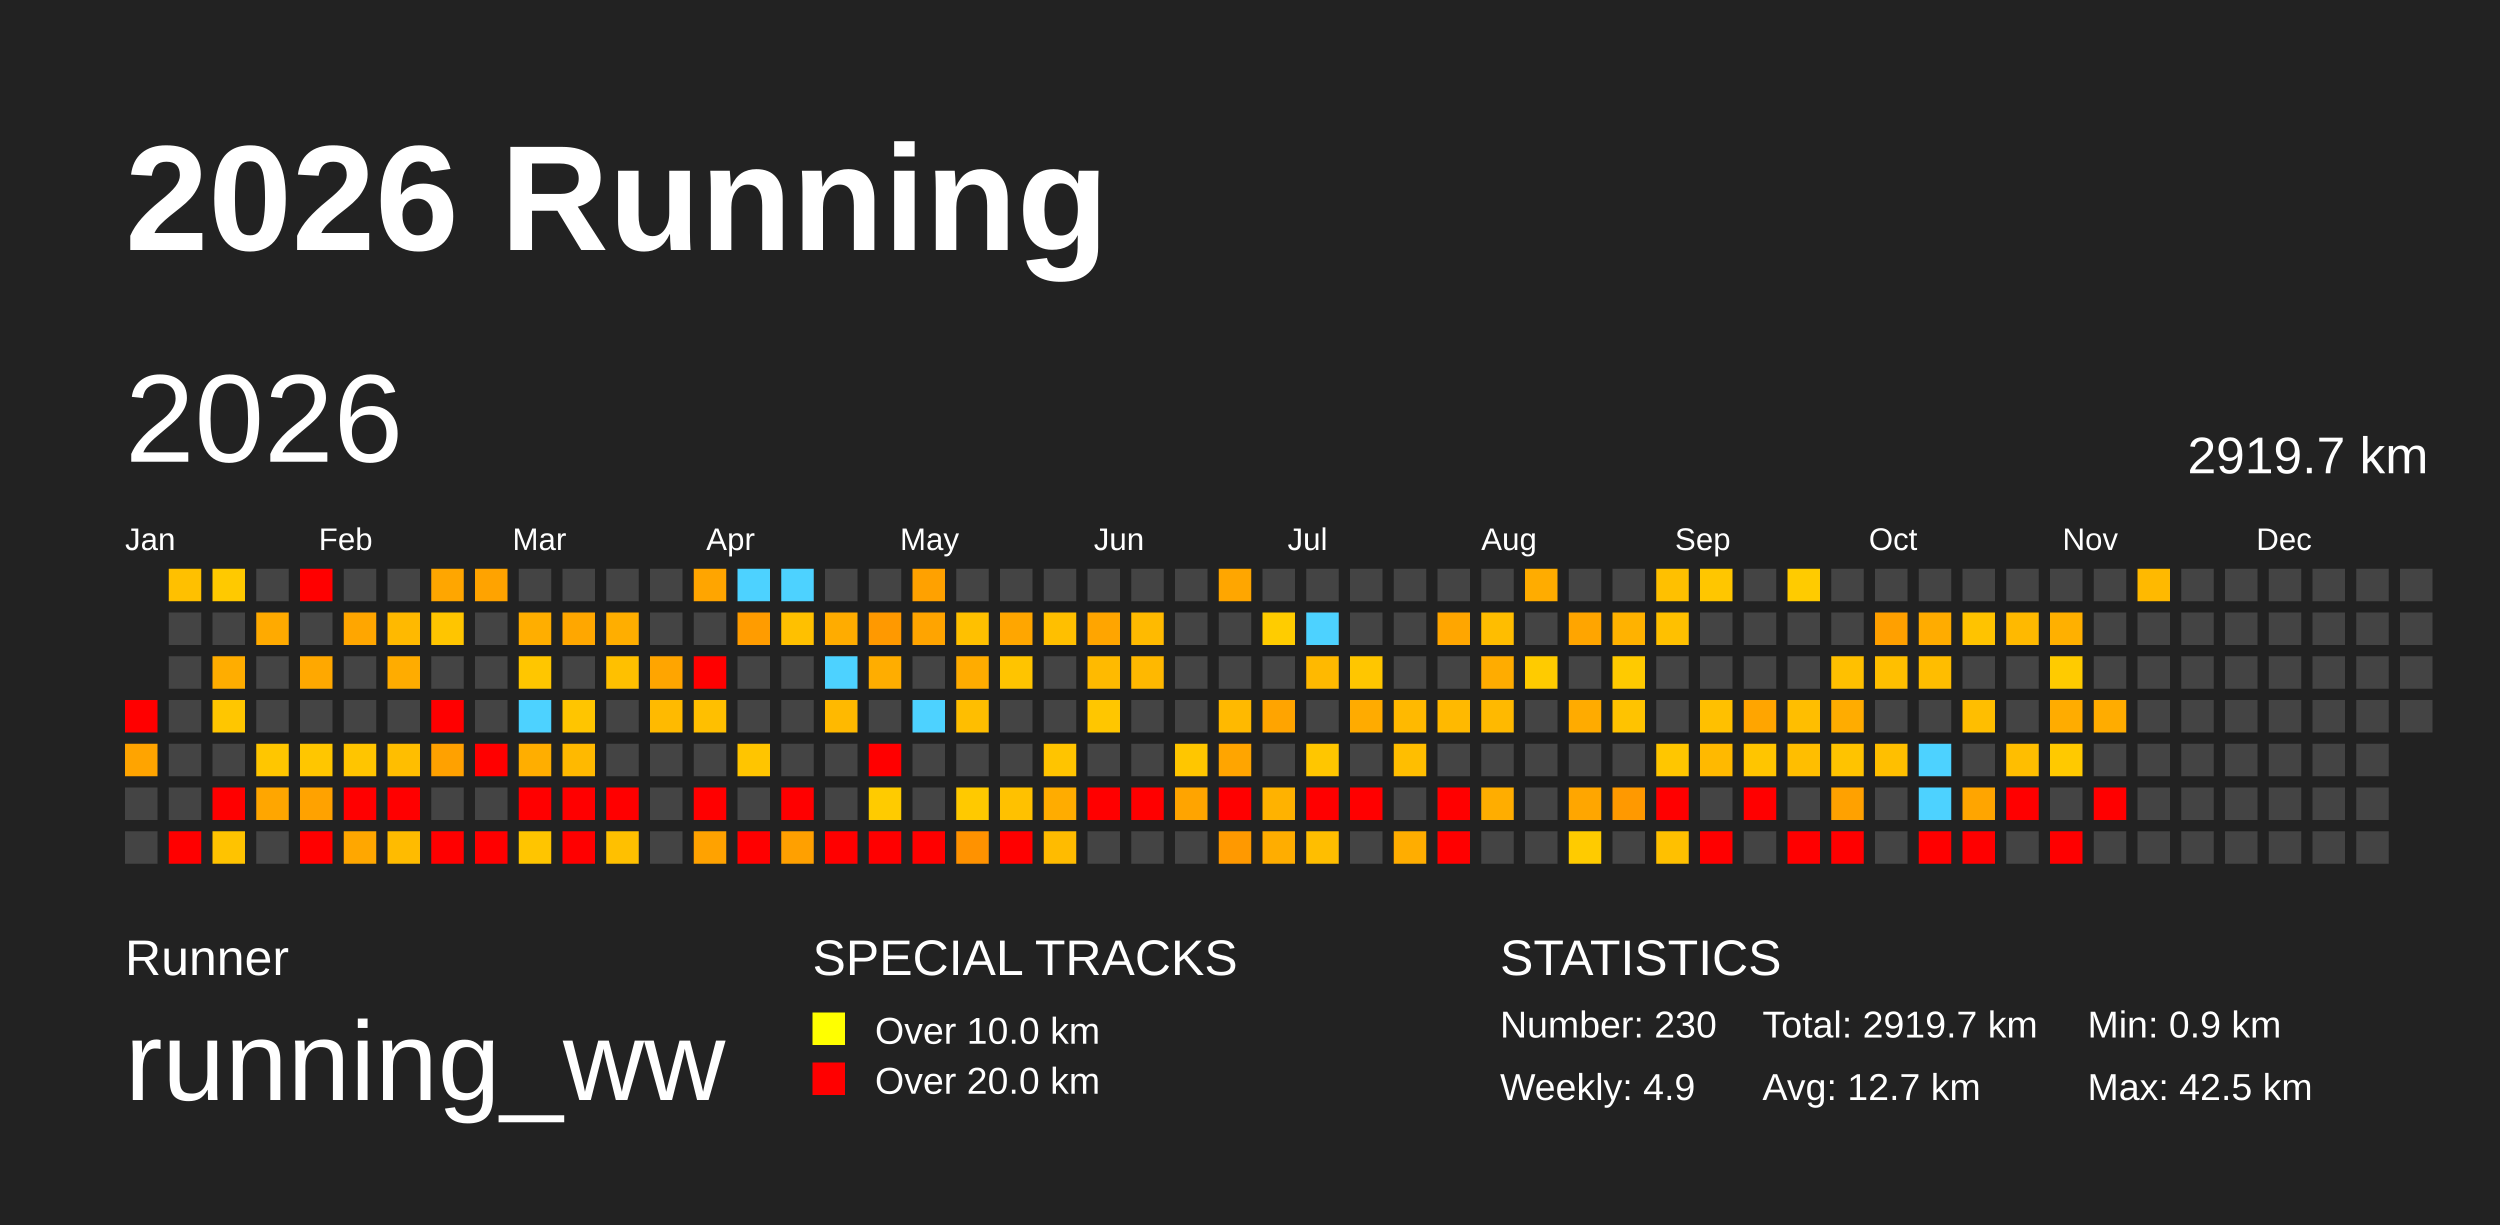
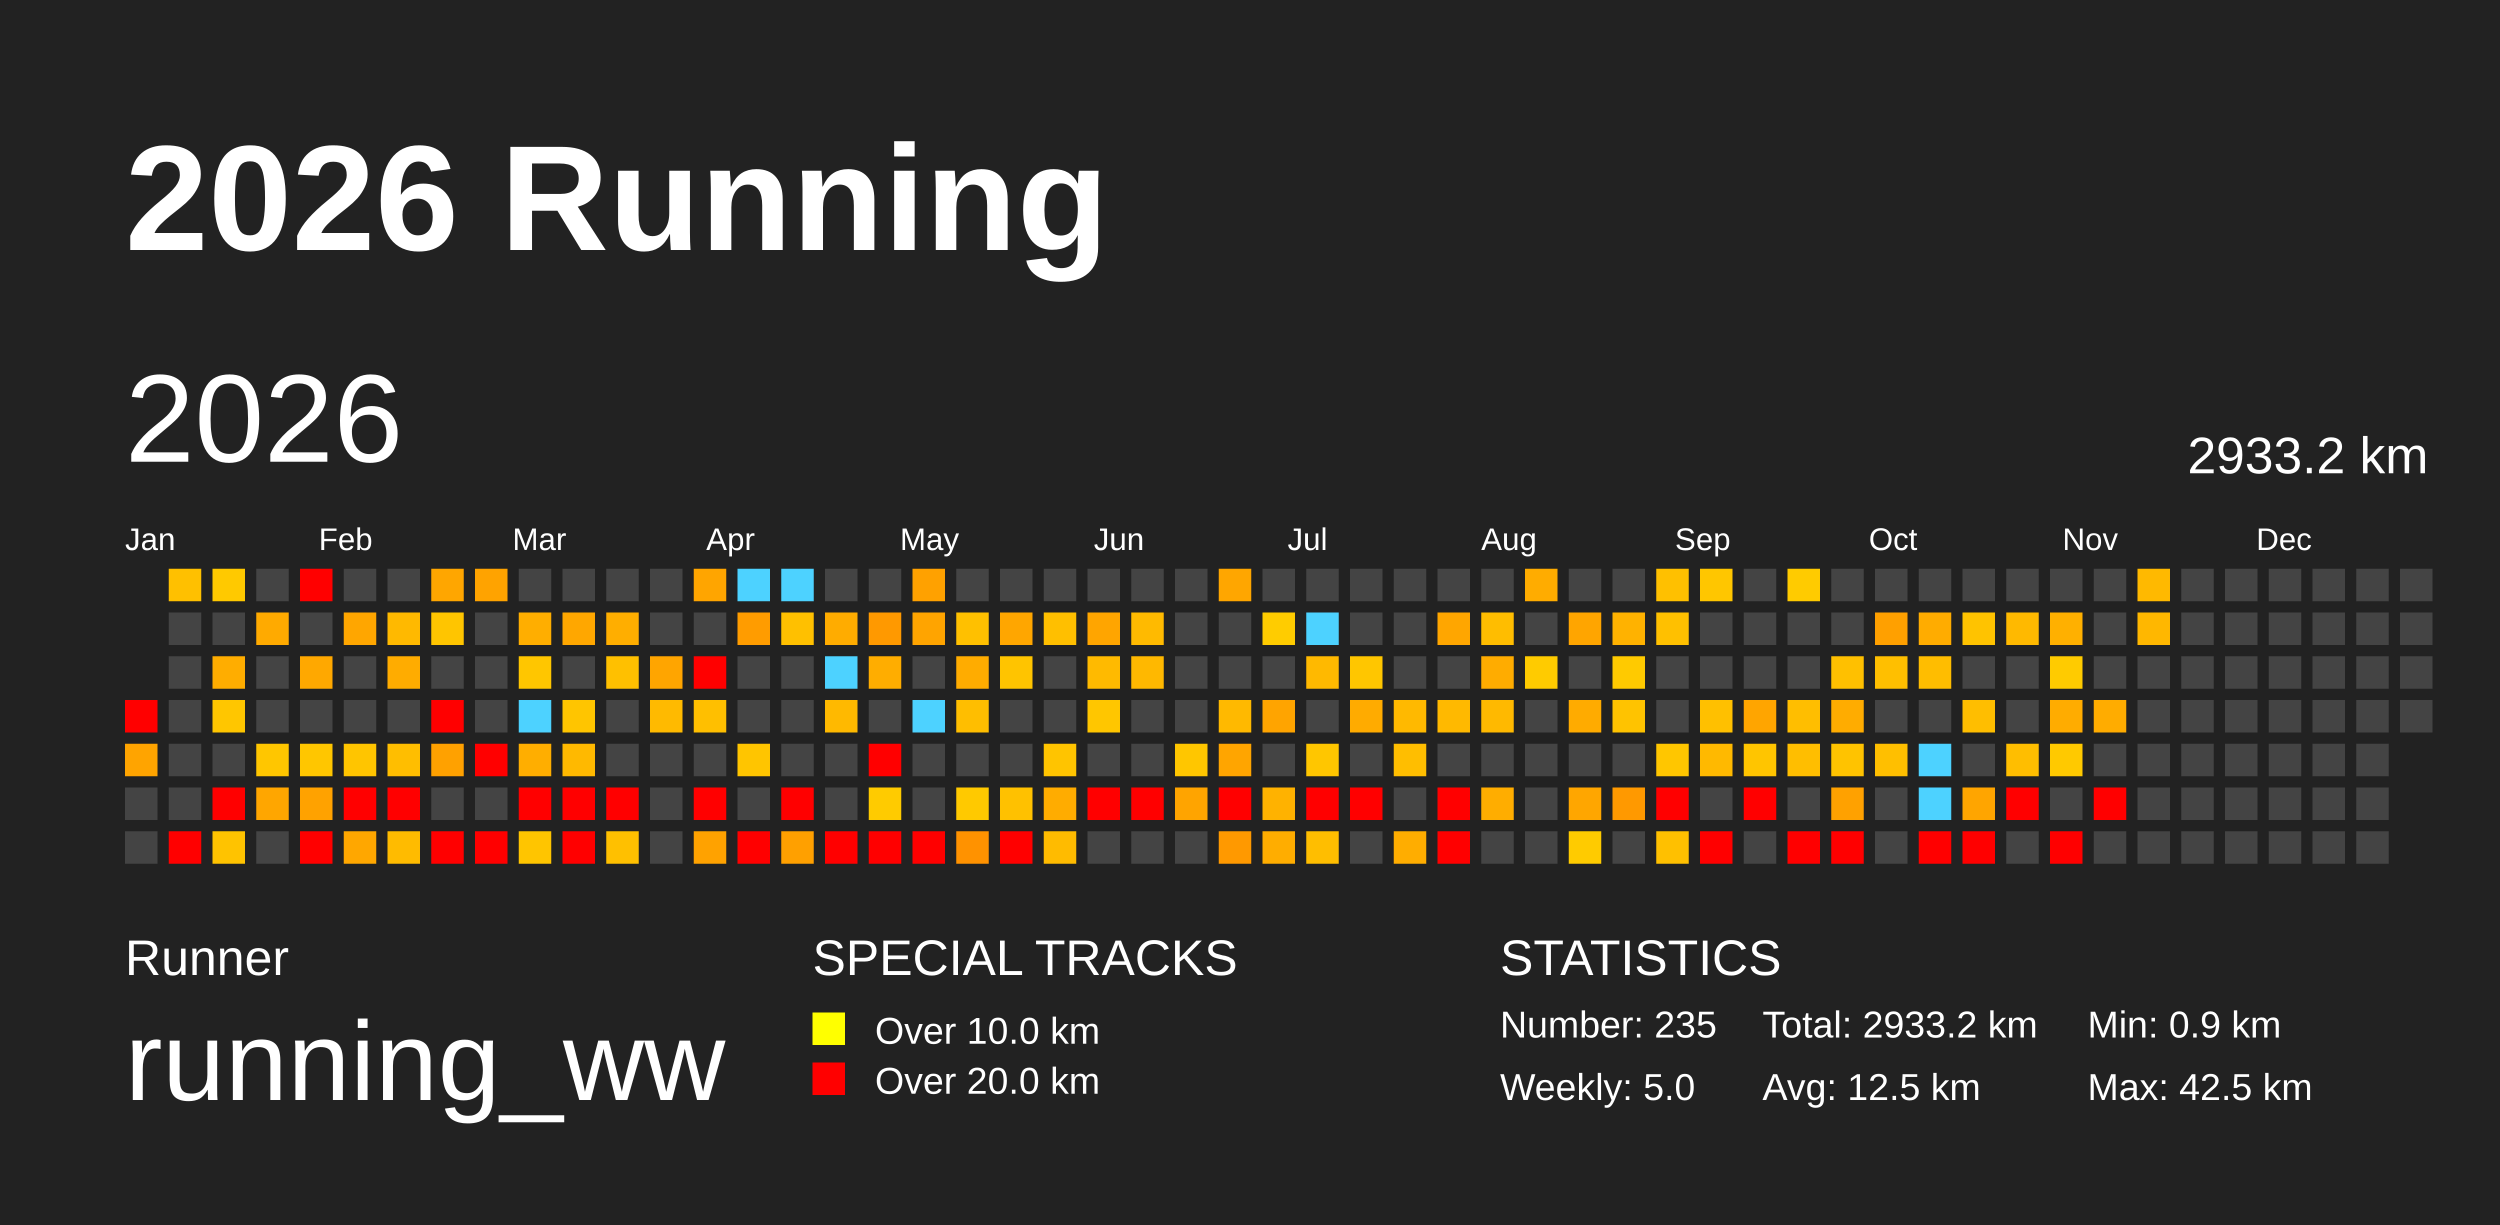
<svg xmlns="http://www.w3.org/2000/svg" baseProfile="full" height="98mm" version="1.1" viewBox="0,0,200,98" width="200mm">
  <defs />
  <rect fill="#222222" height="98" width="200" x="0" y="0" />
  <text fill="#FFFFFF" style="font-size:12px; font-family:Arial; font-weight:bold;" x="10" y="20">2026 Running</text>
  <text fill="#FFFFFF" style="font-size:4px; font-family:Arial" x="10" y="78">Runner</text>
  <text fill="#FFFFFF" style="font-size:9px; font-family:Arial" x="10" y="88">running_ww</text>
  <text fill="#FFFFFF" style="font-size:4px; font-family:Arial" x="65" y="78">SPECIAL TRACKS</text>
  <rect fill="yellow" height="2.6" width="2.6" x="65" y="81" />
  <text fill="#FFFFFF" style="font-size:3px; font-family:Arial" x="70" y="83.5">Over 10.0 km</text>
  <rect fill="red" height="2.6" width="2.6" x="65" y="85" />
  <text fill="#FFFFFF" style="font-size:3px; font-family:Arial" x="70" y="87.5">Over 20.0 km</text>
  <text fill="#FFFFFF" style="font-size:4px; font-family:Arial" x="120" y="78">STATISTICS</text>
-   <text fill="#FFFFFF" style="font-size:3px; font-family:Arial" x="120" y="83">Number: 230</text>
-   <text fill="#FFFFFF" style="font-size:3px; font-family:Arial" x="120" y="88">Weekly: 4.9</text>
-   <text fill="#FFFFFF" style="font-size:3px; font-family:Arial" x="141" y="83">Total: 2919.7 km</text>
-   <text fill="#FFFFFF" style="font-size:3px; font-family:Arial" x="141" y="88">Avg: 12.7 km</text>
+   <text fill="#FFFFFF" style="font-size:3px; font-family:Arial" x="120" y="83">Number: 235</text>
+   <text fill="#FFFFFF" style="font-size:3px; font-family:Arial" x="120" y="88">Weekly: 5.0</text>
+   <text fill="#FFFFFF" style="font-size:3px; font-family:Arial" x="141" y="83">Total: 2933.2 km</text>
+   <text fill="#FFFFFF" style="font-size:3px; font-family:Arial" x="141" y="88">Avg: 12.5 km</text>
  <text fill="#FFFFFF" style="font-size:3px; font-family:Arial" x="167" y="83">Min: 0.9 km</text>
  <text fill="#FFFFFF" style="font-size:3px; font-family:Arial" x="167" y="88">Max: 42.5 km</text>
  <text dominant-baseline="hanging" fill="#FFFFFF" style="font-size:10.0px; font-family:Arial;" x="10" y="30">2026</text>
-   <text dominant-baseline="hanging" fill="#FFFFFF" style="font-size:4.125px; font-family:Arial;" x="175" y="35">2919.7 km</text>
+   <text dominant-baseline="hanging" fill="#FFFFFF" style="font-size:4.125px; font-family:Arial;" x="175" y="35">2933.2 km</text>
  <text fill="#FFFFFF" style="font-size:2.5px; font-family:Arial" x="10.0" y="44">Jan</text>
  <text fill="#FFFFFF" style="font-size:2.5px; font-family:Arial" x="25.5" y="44">Feb</text>
  <text fill="#FFFFFF" style="font-size:2.5px; font-family:Arial" x="41.0" y="44">Mar</text>
  <text fill="#FFFFFF" style="font-size:2.5px; font-family:Arial" x="56.5" y="44">Apr</text>
  <text fill="#FFFFFF" style="font-size:2.5px; font-family:Arial" x="72.0" y="44">May</text>
  <text fill="#FFFFFF" style="font-size:2.5px; font-family:Arial" x="87.5" y="44">Jun</text>
  <text fill="#FFFFFF" style="font-size:2.5px; font-family:Arial" x="103.0" y="44">Jul</text>
  <text fill="#FFFFFF" style="font-size:2.5px; font-family:Arial" x="118.5" y="44">Aug</text>
  <text fill="#FFFFFF" style="font-size:2.5px; font-family:Arial" x="134.0" y="44">Sep</text>
  <text fill="#FFFFFF" style="font-size:2.5px; font-family:Arial" x="149.5" y="44">Oct</text>
  <text fill="#FFFFFF" style="font-size:2.5px; font-family:Arial" x="165.0" y="44">Nov</text>
  <text fill="#FFFFFF" style="font-size:2.5px; font-family:Arial" x="180.5" y="44">Dec</text>
  <rect fill="red" height="2.6" width="2.6" x="10.0" y="56.0" />
  <rect fill="#ffa400" height="2.6" width="2.6" x="10.0" y="59.5" />
  <rect fill="#444444" height="2.6" width="2.6" x="10.0" y="63.0" />
  <rect fill="#444444" height="2.6" width="2.6" x="10.0" y="66.5" />
  <rect fill="#ffc000" height="2.6" width="2.6" x="13.5" y="45.5" />
  <rect fill="#444444" height="2.6" width="2.6" x="13.5" y="49.0" />
  <rect fill="#444444" height="2.6" width="2.6" x="13.5" y="52.5" />
  <rect fill="#444444" height="2.6" width="2.6" x="13.5" y="56.0" />
  <rect fill="#444444" height="2.6" width="2.6" x="13.5" y="59.5" />
  <rect fill="#444444" height="2.6" width="2.6" x="13.5" y="63.0" />
  <rect fill="red" height="2.6" width="2.6" x="13.5" y="66.5" />
  <rect fill="#ffc900" height="2.6" width="2.6" x="17.0" y="45.5" />
  <rect fill="#444444" height="2.6" width="2.6" x="17.0" y="49.0" />
  <rect fill="#ffad00" height="2.6" width="2.6" x="17.0" y="52.5" />
  <rect fill="#ffc600" height="2.6" width="2.6" x="17.0" y="56.0" />
  <rect fill="#444444" height="2.6" width="2.6" x="17.0" y="59.5" />
  <rect fill="red" height="2.6" width="2.6" x="17.0" y="63.0" />
  <rect fill="#ffc300" height="2.6" width="2.6" x="17.0" y="66.5" />
  <rect fill="#444444" height="2.6" width="2.6" x="20.5" y="45.5" />
  <rect fill="#ffaa00" height="2.6" width="2.6" x="20.5" y="49.0" />
  <rect fill="#444444" height="2.6" width="2.6" x="20.5" y="52.5" />
  <rect fill="#444444" height="2.6" width="2.6" x="20.5" y="56.0" />
  <rect fill="#ffc600" height="2.6" width="2.6" x="20.5" y="59.5" />
  <rect fill="#ffa600" height="2.6" width="2.6" x="20.5" y="63.0" />
  <rect fill="#444444" height="2.6" width="2.6" x="20.5" y="66.5" />
  <rect fill="red" height="2.6" width="2.6" x="24.0" y="45.5" />
  <rect fill="#444444" height="2.6" width="2.6" x="24.0" y="49.0" />
  <rect fill="#ffa800" height="2.6" width="2.6" x="24.0" y="52.5" />
  <rect fill="#444444" height="2.6" width="2.6" x="24.0" y="56.0" />
  <rect fill="#ffc600" height="2.6" width="2.6" x="24.0" y="59.5" />
  <rect fill="#ffa200" height="2.6" width="2.6" x="24.0" y="63.0" />
  <rect fill="red" height="2.6" width="2.6" x="24.0" y="66.5" />
  <rect fill="#444444" height="2.6" width="2.6" x="27.5" y="45.5" />
  <rect fill="#ffa600" height="2.6" width="2.6" x="27.5" y="49.0" />
  <rect fill="#444444" height="2.6" width="2.6" x="27.5" y="52.5" />
  <rect fill="#444444" height="2.6" width="2.6" x="27.5" y="56.0" />
  <rect fill="#ffc500" height="2.6" width="2.6" x="27.5" y="59.5" />
  <rect fill="red" height="2.6" width="2.6" x="27.5" y="63.0" />
  <rect fill="#ffa700" height="2.6" width="2.6" x="27.5" y="66.5" />
  <rect fill="#444444" height="2.6" width="2.6" x="31.0" y="45.5" />
  <rect fill="#ffb900" height="2.6" width="2.6" x="31.0" y="49.0" />
  <rect fill="#ffac00" height="2.6" width="2.6" x="31.0" y="52.5" />
  <rect fill="#444444" height="2.6" width="2.6" x="31.0" y="56.0" />
  <rect fill="#ffbe00" height="2.6" width="2.6" x="31.0" y="59.5" />
  <rect fill="red" height="2.6" width="2.6" x="31.0" y="63.0" />
  <rect fill="#ffbb00" height="2.6" width="2.6" x="31.0" y="66.5" />
  <rect fill="#ffa600" height="2.6" width="2.6" x="34.5" y="45.5" />
  <rect fill="#ffc500" height="2.6" width="2.6" x="34.5" y="49.0" />
  <rect fill="#444444" height="2.6" width="2.6" x="34.5" y="52.5" />
  <rect fill="red" height="2.6" width="2.6" x="34.5" y="56.0" />
  <rect fill="#ffa100" height="2.6" width="2.6" x="34.5" y="59.5" />
  <rect fill="#444444" height="2.6" width="2.6" x="34.5" y="63.0" />
  <rect fill="red" height="2.6" width="2.6" x="34.5" y="66.5" />
  <rect fill="#ffa300" height="2.6" width="2.6" x="38.0" y="45.5" />
  <rect fill="#444444" height="2.6" width="2.6" x="38.0" y="49.0" />
  <rect fill="#444444" height="2.6" width="2.6" x="38.0" y="52.5" />
  <rect fill="#444444" height="2.6" width="2.6" x="38.0" y="56.0" />
  <rect fill="red" height="2.6" width="2.6" x="38.0" y="59.5" />
  <rect fill="#444444" height="2.6" width="2.6" x="38.0" y="63.0" />
  <rect fill="red" height="2.6" width="2.6" x="38.0" y="66.5" />
  <rect fill="#444444" height="2.6" width="2.6" x="41.5" y="45.5" />
  <rect fill="#ffae00" height="2.6" width="2.6" x="41.5" y="49.0" />
  <rect fill="#ffc600" height="2.6" width="2.6" x="41.5" y="52.5" />
  <rect fill="#4dd2ff" height="2.6" width="2.6" x="41.5" y="56.0" />
  <rect fill="#ffae00" height="2.6" width="2.6" x="41.5" y="59.5" />
  <rect fill="red" height="2.6" width="2.6" x="41.5" y="63.0" />
  <rect fill="#ffc500" height="2.6" width="2.6" x="41.5" y="66.5" />
  <rect fill="#444444" height="2.6" width="2.6" x="45.0" y="45.5" />
  <rect fill="#ffa700" height="2.6" width="2.6" x="45.0" y="49.0" />
  <rect fill="#444444" height="2.6" width="2.6" x="45.0" y="52.5" />
  <rect fill="#ffc500" height="2.6" width="2.6" x="45.0" y="56.0" />
  <rect fill="#ffb900" height="2.6" width="2.6" x="45.0" y="59.5" />
  <rect fill="red" height="2.6" width="2.6" x="45.0" y="63.0" />
  <rect fill="red" height="2.6" width="2.6" x="45.0" y="66.5" />
  <rect fill="#444444" height="2.6" width="2.6" x="48.5" y="45.5" />
  <rect fill="#ffae00" height="2.6" width="2.6" x="48.5" y="49.0" />
  <rect fill="#ffc000" height="2.6" width="2.6" x="48.5" y="52.5" />
  <rect fill="#444444" height="2.6" width="2.6" x="48.5" y="56.0" />
  <rect fill="#444444" height="2.6" width="2.6" x="48.5" y="59.5" />
  <rect fill="red" height="2.6" width="2.6" x="48.5" y="63.0" />
  <rect fill="#ffc000" height="2.6" width="2.6" x="48.5" y="66.5" />
  <rect fill="#444444" height="2.6" width="2.6" x="52.0" y="45.5" />
  <rect fill="#444444" height="2.6" width="2.6" x="52.0" y="49.0" />
  <rect fill="#ffa500" height="2.6" width="2.6" x="52.0" y="52.5" />
  <rect fill="#ffba00" height="2.6" width="2.6" x="52.0" y="56.0" />
  <rect fill="#444444" height="2.6" width="2.6" x="52.0" y="59.5" />
  <rect fill="#444444" height="2.6" width="2.6" x="52.0" y="63.0" />
  <rect fill="#444444" height="2.6" width="2.6" x="52.0" y="66.5" />
  <rect fill="#ffa500" height="2.6" width="2.6" x="55.5" y="45.5" />
  <rect fill="#444444" height="2.6" width="2.6" x="55.5" y="49.0" />
  <rect fill="red" height="2.6" width="2.6" x="55.5" y="52.5" />
  <rect fill="#ffbf00" height="2.6" width="2.6" x="55.5" y="56.0" />
  <rect fill="#444444" height="2.6" width="2.6" x="55.5" y="59.5" />
  <rect fill="red" height="2.6" width="2.6" x="55.5" y="63.0" />
  <rect fill="#ffa200" height="2.6" width="2.6" x="55.5" y="66.5" />
  <rect fill="#4dd2ff" height="2.6" width="2.6" x="59.0" y="45.5" />
  <rect fill="#ff9c00" height="2.6" width="2.6" x="59.0" y="49.0" />
  <rect fill="#444444" height="2.6" width="2.6" x="59.0" y="52.5" />
  <rect fill="#444444" height="2.6" width="2.6" x="59.0" y="56.0" />
  <rect fill="#ffc500" height="2.6" width="2.6" x="59.0" y="59.5" />
  <rect fill="#444444" height="2.6" width="2.6" x="59.0" y="63.0" />
  <rect fill="red" height="2.6" width="2.6" x="59.0" y="66.5" />
  <rect fill="#4dd2ff" height="2.6" width="2.6" x="62.5" y="45.5" />
  <rect fill="#ffc000" height="2.6" width="2.6" x="62.5" y="49.0" />
  <rect fill="#444444" height="2.6" width="2.6" x="62.5" y="52.5" />
  <rect fill="#444444" height="2.6" width="2.6" x="62.5" y="56.0" />
  <rect fill="#444444" height="2.6" width="2.6" x="62.5" y="59.5" />
  <rect fill="red" height="2.6" width="2.6" x="62.5" y="63.0" />
  <rect fill="#ffa000" height="2.6" width="2.6" x="62.5" y="66.5" />
  <rect fill="#444444" height="2.6" width="2.6" x="66.0" y="45.5" />
  <rect fill="#ffac00" height="2.6" width="2.6" x="66.0" y="49.0" />
  <rect fill="#4dd2ff" height="2.6" width="2.6" x="66.0" y="52.5" />
  <rect fill="#ffb900" height="2.6" width="2.6" x="66.0" y="56.0" />
  <rect fill="#444444" height="2.6" width="2.6" x="66.0" y="59.5" />
  <rect fill="#444444" height="2.6" width="2.6" x="66.0" y="63.0" />
  <rect fill="red" height="2.6" width="2.6" x="66.0" y="66.5" />
  <rect fill="#444444" height="2.6" width="2.6" x="69.5" y="45.5" />
  <rect fill="#ff9900" height="2.6" width="2.6" x="69.5" y="49.0" />
  <rect fill="#ffad00" height="2.6" width="2.6" x="69.5" y="52.5" />
  <rect fill="#444444" height="2.6" width="2.6" x="69.5" y="56.0" />
  <rect fill="red" height="2.6" width="2.6" x="69.5" y="59.5" />
  <rect fill="#ffcb00" height="2.6" width="2.6" x="69.5" y="63.0" />
  <rect fill="red" height="2.6" width="2.6" x="69.5" y="66.5" />
  <rect fill="#ffa100" height="2.6" width="2.6" x="73.0" y="45.5" />
  <rect fill="#ffa400" height="2.6" width="2.6" x="73.0" y="49.0" />
  <rect fill="#444444" height="2.6" width="2.6" x="73.0" y="52.5" />
  <rect fill="#4dd2ff" height="2.6" width="2.6" x="73.0" y="56.0" />
  <rect fill="#444444" height="2.6" width="2.6" x="73.0" y="59.5" />
  <rect fill="#444444" height="2.6" width="2.6" x="73.0" y="63.0" />
  <rect fill="red" height="2.6" width="2.6" x="73.0" y="66.5" />
  <rect fill="#444444" height="2.6" width="2.6" x="76.5" y="45.5" />
  <rect fill="#ffc000" height="2.6" width="2.6" x="76.5" y="49.0" />
  <rect fill="#ffac00" height="2.6" width="2.6" x="76.5" y="52.5" />
  <rect fill="#ffbe00" height="2.6" width="2.6" x="76.5" y="56.0" />
  <rect fill="#444444" height="2.6" width="2.6" x="76.5" y="59.5" />
  <rect fill="#ffc900" height="2.6" width="2.6" x="76.5" y="63.0" />
  <rect fill="#ff9200" height="2.6" width="2.6" x="76.5" y="66.5" />
  <rect fill="#444444" height="2.6" width="2.6" x="80.0" y="45.5" />
  <rect fill="#ffa600" height="2.6" width="2.6" x="80.0" y="49.0" />
  <rect fill="#ffc400" height="2.6" width="2.6" x="80.0" y="52.5" />
  <rect fill="#444444" height="2.6" width="2.6" x="80.0" y="56.0" />
  <rect fill="#444444" height="2.6" width="2.6" x="80.0" y="59.5" />
  <rect fill="#ffc100" height="2.6" width="2.6" x="80.0" y="63.0" />
  <rect fill="red" height="2.6" width="2.6" x="80.0" y="66.5" />
  <rect fill="#444444" height="2.6" width="2.6" x="83.5" y="45.5" />
  <rect fill="#ffbf00" height="2.6" width="2.6" x="83.5" y="49.0" />
  <rect fill="#444444" height="2.6" width="2.6" x="83.5" y="52.5" />
  <rect fill="#444444" height="2.6" width="2.6" x="83.5" y="56.0" />
  <rect fill="#ffc400" height="2.6" width="2.6" x="83.5" y="59.5" />
  <rect fill="#ffac00" height="2.6" width="2.6" x="83.5" y="63.0" />
  <rect fill="#ffbb00" height="2.6" width="2.6" x="83.5" y="66.5" />
  <rect fill="#444444" height="2.6" width="2.6" x="87.0" y="45.5" />
  <rect fill="#ffa500" height="2.6" width="2.6" x="87.0" y="49.0" />
  <rect fill="#ffba00" height="2.6" width="2.6" x="87.0" y="52.5" />
  <rect fill="#ffc600" height="2.6" width="2.6" x="87.0" y="56.0" />
  <rect fill="#444444" height="2.6" width="2.6" x="87.0" y="59.5" />
  <rect fill="red" height="2.6" width="2.6" x="87.0" y="63.0" />
  <rect fill="#444444" height="2.6" width="2.6" x="87.0" y="66.5" />
  <rect fill="#444444" height="2.6" width="2.6" x="90.5" y="45.5" />
  <rect fill="#ffba00" height="2.6" width="2.6" x="90.5" y="49.0" />
  <rect fill="#ffb800" height="2.6" width="2.6" x="90.5" y="52.5" />
  <rect fill="#444444" height="2.6" width="2.6" x="90.5" y="56.0" />
  <rect fill="#444444" height="2.6" width="2.6" x="90.5" y="59.5" />
  <rect fill="red" height="2.6" width="2.6" x="90.5" y="63.0" />
  <rect fill="#444444" height="2.6" width="2.6" x="90.5" y="66.5" />
  <rect fill="#444444" height="2.6" width="2.6" x="94.0" y="45.5" />
  <rect fill="#444444" height="2.6" width="2.6" x="94.0" y="49.0" />
  <rect fill="#444444" height="2.6" width="2.6" x="94.0" y="52.5" />
  <rect fill="#444444" height="2.6" width="2.6" x="94.0" y="56.0" />
  <rect fill="#ffc600" height="2.6" width="2.6" x="94.0" y="59.5" />
  <rect fill="#ffa400" height="2.6" width="2.6" x="94.0" y="63.0" />
  <rect fill="#444444" height="2.6" width="2.6" x="94.0" y="66.5" />
  <rect fill="#ffa600" height="2.6" width="2.6" x="97.5" y="45.5" />
  <rect fill="#444444" height="2.6" width="2.6" x="97.5" y="49.0" />
  <rect fill="#444444" height="2.6" width="2.6" x="97.5" y="52.5" />
  <rect fill="#ffb900" height="2.6" width="2.6" x="97.5" y="56.0" />
  <rect fill="#ffa500" height="2.6" width="2.6" x="97.5" y="59.5" />
  <rect fill="red" height="2.6" width="2.6" x="97.5" y="63.0" />
  <rect fill="#ff9900" height="2.6" width="2.6" x="97.5" y="66.5" />
  <rect fill="#444444" height="2.6" width="2.6" x="101.0" y="45.5" />
  <rect fill="#ffcc00" height="2.6" width="2.6" x="101.0" y="49.0" />
  <rect fill="#444444" height="2.6" width="2.6" x="101.0" y="52.5" />
  <rect fill="#ffa400" height="2.6" width="2.6" x="101.0" y="56.0" />
  <rect fill="#444444" height="2.6" width="2.6" x="101.0" y="59.5" />
  <rect fill="#ffb200" height="2.6" width="2.6" x="101.0" y="63.0" />
  <rect fill="#ffad00" height="2.6" width="2.6" x="101.0" y="66.5" />
  <rect fill="#444444" height="2.6" width="2.6" x="104.5" y="45.5" />
  <rect fill="#4dd2ff" height="2.6" width="2.6" x="104.5" y="49.0" />
  <rect fill="#ffb900" height="2.6" width="2.6" x="104.5" y="52.5" />
  <rect fill="#444444" height="2.6" width="2.6" x="104.5" y="56.0" />
  <rect fill="#ffc600" height="2.6" width="2.6" x="104.5" y="59.5" />
  <rect fill="red" height="2.6" width="2.6" x="104.5" y="63.0" />
  <rect fill="#ffbe00" height="2.6" width="2.6" x="104.5" y="66.5" />
  <rect fill="#444444" height="2.6" width="2.6" x="108.0" y="45.5" />
  <rect fill="#444444" height="2.6" width="2.6" x="108.0" y="49.0" />
  <rect fill="#ffc600" height="2.6" width="2.6" x="108.0" y="52.5" />
  <rect fill="#ffab00" height="2.6" width="2.6" x="108.0" y="56.0" />
  <rect fill="#444444" height="2.6" width="2.6" x="108.0" y="59.5" />
  <rect fill="red" height="2.6" width="2.6" x="108.0" y="63.0" />
  <rect fill="#444444" height="2.6" width="2.6" x="108.0" y="66.5" />
  <rect fill="#444444" height="2.6" width="2.6" x="111.5" y="45.5" />
  <rect fill="#444444" height="2.6" width="2.6" x="111.5" y="49.0" />
  <rect fill="#444444" height="2.6" width="2.6" x="111.5" y="52.5" />
  <rect fill="#ffb900" height="2.6" width="2.6" x="111.5" y="56.0" />
  <rect fill="#ffbe00" height="2.6" width="2.6" x="111.5" y="59.5" />
  <rect fill="#444444" height="2.6" width="2.6" x="111.5" y="63.0" />
  <rect fill="#ffad00" height="2.6" width="2.6" x="111.5" y="66.5" />
  <rect fill="#444444" height="2.6" width="2.6" x="115.0" y="45.5" />
  <rect fill="#ffa600" height="2.6" width="2.6" x="115.0" y="49.0" />
  <rect fill="#444444" height="2.6" width="2.6" x="115.0" y="52.5" />
  <rect fill="#ffb900" height="2.6" width="2.6" x="115.0" y="56.0" />
  <rect fill="#444444" height="2.6" width="2.6" x="115.0" y="59.5" />
  <rect fill="red" height="2.6" width="2.6" x="115.0" y="63.0" />
  <rect fill="red" height="2.6" width="2.6" x="115.0" y="66.5" />
  <rect fill="#444444" height="2.6" width="2.6" x="118.5" y="45.5" />
  <rect fill="#ffbd00" height="2.6" width="2.6" x="118.5" y="49.0" />
  <rect fill="#ffac00" height="2.6" width="2.6" x="118.5" y="52.5" />
  <rect fill="#ffb900" height="2.6" width="2.6" x="118.5" y="56.0" />
  <rect fill="#444444" height="2.6" width="2.6" x="118.5" y="59.5" />
  <rect fill="#ffad00" height="2.6" width="2.6" x="118.5" y="63.0" />
  <rect fill="#444444" height="2.6" width="2.6" x="118.5" y="66.5" />
  <rect fill="#ffac00" height="2.6" width="2.6" x="122.0" y="45.5" />
  <rect fill="#444444" height="2.6" width="2.6" x="122.0" y="49.0" />
  <rect fill="#ffcb00" height="2.6" width="2.6" x="122.0" y="52.5" />
  <rect fill="#444444" height="2.6" width="2.6" x="122.0" y="56.0" />
  <rect fill="#444444" height="2.6" width="2.6" x="122.0" y="59.5" />
  <rect fill="#444444" height="2.6" width="2.6" x="122.0" y="63.0" />
  <rect fill="#444444" height="2.6" width="2.6" x="122.0" y="66.5" />
  <rect fill="#444444" height="2.6" width="2.6" x="125.5" y="45.5" />
  <rect fill="#ffa500" height="2.6" width="2.6" x="125.5" y="49.0" />
  <rect fill="#444444" height="2.6" width="2.6" x="125.5" y="52.5" />
  <rect fill="#ffab00" height="2.6" width="2.6" x="125.5" y="56.0" />
  <rect fill="#444444" height="2.6" width="2.6" x="125.5" y="59.5" />
  <rect fill="#ffa600" height="2.6" width="2.6" x="125.5" y="63.0" />
  <rect fill="#ffcb00" height="2.6" width="2.6" x="125.5" y="66.5" />
  <rect fill="#444444" height="2.6" width="2.6" x="129.0" y="45.5" />
  <rect fill="#ffb200" height="2.6" width="2.6" x="129.0" y="49.0" />
  <rect fill="#ffca00" height="2.6" width="2.6" x="129.0" y="52.5" />
  <rect fill="#ffc300" height="2.6" width="2.6" x="129.0" y="56.0" />
  <rect fill="#444444" height="2.6" width="2.6" x="129.0" y="59.5" />
  <rect fill="#ff9900" height="2.6" width="2.6" x="129.0" y="63.0" />
  <rect fill="#444444" height="2.6" width="2.6" x="129.0" y="66.5" />
  <rect fill="#ffc000" height="2.6" width="2.6" x="132.5" y="45.5" />
  <rect fill="#ffc000" height="2.6" width="2.6" x="132.5" y="49.0" />
  <rect fill="#444444" height="2.6" width="2.6" x="132.5" y="52.5" />
  <rect fill="#444444" height="2.6" width="2.6" x="132.5" y="56.0" />
  <rect fill="#ffc600" height="2.6" width="2.6" x="132.5" y="59.5" />
  <rect fill="red" height="2.6" width="2.6" x="132.5" y="63.0" />
  <rect fill="#ffc000" height="2.6" width="2.6" x="132.5" y="66.5" />
  <rect fill="#ffc600" height="2.6" width="2.6" x="136.0" y="45.5" />
  <rect fill="#444444" height="2.6" width="2.6" x="136.0" y="49.0" />
  <rect fill="#444444" height="2.6" width="2.6" x="136.0" y="52.5" />
  <rect fill="#ffc000" height="2.6" width="2.6" x="136.0" y="56.0" />
  <rect fill="#ffb900" height="2.6" width="2.6" x="136.0" y="59.5" />
  <rect fill="#444444" height="2.6" width="2.6" x="136.0" y="63.0" />
  <rect fill="red" height="2.6" width="2.6" x="136.0" y="66.5" />
  <rect fill="#444444" height="2.6" width="2.6" x="139.5" y="45.5" />
  <rect fill="#444444" height="2.6" width="2.6" x="139.5" y="49.0" />
  <rect fill="#444444" height="2.6" width="2.6" x="139.5" y="52.5" />
  <rect fill="#ffa500" height="2.6" width="2.6" x="139.5" y="56.0" />
  <rect fill="#ffc500" height="2.6" width="2.6" x="139.5" y="59.5" />
  <rect fill="red" height="2.6" width="2.6" x="139.5" y="63.0" />
  <rect fill="#444444" height="2.6" width="2.6" x="139.5" y="66.5" />
  <rect fill="#ffcb00" height="2.6" width="2.6" x="143.0" y="45.5" />
  <rect fill="#444444" height="2.6" width="2.6" x="143.0" y="49.0" />
  <rect fill="#444444" height="2.6" width="2.6" x="143.0" y="52.5" />
  <rect fill="#ffbe00" height="2.6" width="2.6" x="143.0" y="56.0" />
  <rect fill="#ffbe00" height="2.6" width="2.6" x="143.0" y="59.5" />
  <rect fill="#444444" height="2.6" width="2.6" x="143.0" y="63.0" />
  <rect fill="red" height="2.6" width="2.6" x="143.0" y="66.5" />
  <rect fill="#444444" height="2.6" width="2.6" x="146.5" y="45.5" />
  <rect fill="#444444" height="2.6" width="2.6" x="146.5" y="49.0" />
  <rect fill="#ffc000" height="2.6" width="2.6" x="146.5" y="52.5" />
  <rect fill="#ffac00" height="2.6" width="2.6" x="146.5" y="56.0" />
  <rect fill="#ffc300" height="2.6" width="2.6" x="146.5" y="59.5" />
  <rect fill="#ffa100" height="2.6" width="2.6" x="146.5" y="63.0" />
  <rect fill="red" height="2.6" width="2.6" x="146.5" y="66.5" />
  <rect fill="#444444" height="2.6" width="2.6" x="150.0" y="45.5" />
  <rect fill="#ffa000" height="2.6" width="2.6" x="150.0" y="49.0" />
  <rect fill="#ffbf00" height="2.6" width="2.6" x="150.0" y="52.5" />
  <rect fill="#444444" height="2.6" width="2.6" x="150.0" y="56.0" />
  <rect fill="#ffbf00" height="2.6" width="2.6" x="150.0" y="59.5" />
  <rect fill="#444444" height="2.6" width="2.6" x="150.0" y="63.0" />
  <rect fill="#444444" height="2.6" width="2.6" x="150.0" y="66.5" />
  <rect fill="#444444" height="2.6" width="2.6" x="153.5" y="45.5" />
  <rect fill="#ffac00" height="2.6" width="2.6" x="153.5" y="49.0" />
  <rect fill="#ffbd00" height="2.6" width="2.6" x="153.5" y="52.5" />
  <rect fill="#444444" height="2.6" width="2.6" x="153.5" y="56.0" />
  <rect fill="#4dd2ff" height="2.6" width="2.6" x="153.5" y="59.5" />
  <rect fill="#4dd2ff" height="2.6" width="2.6" x="153.5" y="63.0" />
  <rect fill="red" height="2.6" width="2.6" x="153.5" y="66.5" />
  <rect fill="#444444" height="2.6" width="2.6" x="157.0" y="45.5" />
  <rect fill="#ffc300" height="2.6" width="2.6" x="157.0" y="49.0" />
  <rect fill="#444444" height="2.6" width="2.6" x="157.0" y="52.5" />
  <rect fill="#ffbe00" height="2.6" width="2.6" x="157.0" y="56.0" />
  <rect fill="#444444" height="2.6" width="2.6" x="157.0" y="59.5" />
  <rect fill="#ffa500" height="2.6" width="2.6" x="157.0" y="63.0" />
  <rect fill="red" height="2.6" width="2.6" x="157.0" y="66.5" />
  <rect fill="#444444" height="2.6" width="2.6" x="160.5" y="45.5" />
  <rect fill="#ffb900" height="2.6" width="2.6" x="160.5" y="49.0" />
  <rect fill="#444444" height="2.6" width="2.6" x="160.5" y="52.5" />
  <rect fill="#444444" height="2.6" width="2.6" x="160.5" y="56.0" />
  <rect fill="#ffbe00" height="2.6" width="2.6" x="160.5" y="59.5" />
  <rect fill="red" height="2.6" width="2.6" x="160.5" y="63.0" />
  <rect fill="#444444" height="2.6" width="2.6" x="160.5" y="66.5" />
  <rect fill="#444444" height="2.6" width="2.6" x="164.0" y="45.5" />
  <rect fill="#ffb000" height="2.6" width="2.6" x="164.0" y="49.0" />
  <rect fill="#ffcb00" height="2.6" width="2.6" x="164.0" y="52.5" />
  <rect fill="#ffac00" height="2.6" width="2.6" x="164.0" y="56.0" />
  <rect fill="#ffc900" height="2.6" width="2.6" x="164.0" y="59.5" />
  <rect fill="#444444" height="2.6" width="2.6" x="164.0" y="63.0" />
  <rect fill="red" height="2.6" width="2.6" x="164.0" y="66.5" />
  <rect fill="#444444" height="2.6" width="2.6" x="167.5" y="45.5" />
  <rect fill="#444444" height="2.6" width="2.6" x="167.5" y="49.0" />
  <rect fill="#444444" height="2.6" width="2.6" x="167.5" y="52.5" />
  <rect fill="#ffac00" height="2.6" width="2.6" x="167.5" y="56.0" />
  <rect fill="#444444" height="2.6" width="2.6" x="167.5" y="59.5" />
  <rect fill="red" height="2.6" width="2.6" x="167.5" y="63.0" />
  <rect fill="#444444" height="2.6" width="2.6" x="167.5" y="66.5" />
  <rect fill="#ffb900" height="2.6" width="2.6" x="171.0" y="45.5" />
-   <rect fill="#444444" height="2.6" width="2.6" x="171.0" y="49.0" />
+   <rect fill="#ffb700" height="2.6" width="2.6" x="171.0" y="49.0" />
  <rect fill="#444444" height="2.6" width="2.6" x="171.0" y="52.5" />
  <rect fill="#444444" height="2.6" width="2.6" x="171.0" y="56.0" />
  <rect fill="#444444" height="2.6" width="2.6" x="171.0" y="59.5" />
  <rect fill="#444444" height="2.6" width="2.6" x="171.0" y="63.0" />
  <rect fill="#444444" height="2.6" width="2.6" x="171.0" y="66.5" />
  <rect fill="#444444" height="2.6" width="2.6" x="174.5" y="45.5" />
  <rect fill="#444444" height="2.6" width="2.6" x="174.5" y="49.0" />
  <rect fill="#444444" height="2.6" width="2.6" x="174.5" y="52.5" />
  <rect fill="#444444" height="2.6" width="2.6" x="174.5" y="56.0" />
  <rect fill="#444444" height="2.6" width="2.6" x="174.5" y="59.5" />
  <rect fill="#444444" height="2.6" width="2.6" x="174.5" y="63.0" />
  <rect fill="#444444" height="2.6" width="2.6" x="174.5" y="66.5" />
  <rect fill="#444444" height="2.6" width="2.6" x="178.0" y="45.5" />
  <rect fill="#444444" height="2.6" width="2.6" x="178.0" y="49.0" />
  <rect fill="#444444" height="2.6" width="2.6" x="178.0" y="52.5" />
  <rect fill="#444444" height="2.6" width="2.6" x="178.0" y="56.0" />
  <rect fill="#444444" height="2.6" width="2.6" x="178.0" y="59.5" />
  <rect fill="#444444" height="2.6" width="2.6" x="178.0" y="63.0" />
  <rect fill="#444444" height="2.6" width="2.6" x="178.0" y="66.5" />
  <rect fill="#444444" height="2.6" width="2.6" x="181.5" y="45.5" />
  <rect fill="#444444" height="2.6" width="2.6" x="181.5" y="49.0" />
  <rect fill="#444444" height="2.6" width="2.6" x="181.5" y="52.5" />
  <rect fill="#444444" height="2.6" width="2.6" x="181.5" y="56.0" />
  <rect fill="#444444" height="2.6" width="2.6" x="181.5" y="59.5" />
  <rect fill="#444444" height="2.6" width="2.6" x="181.5" y="63.0" />
  <rect fill="#444444" height="2.6" width="2.6" x="181.5" y="66.5" />
  <rect fill="#444444" height="2.6" width="2.6" x="185.0" y="45.5" />
  <rect fill="#444444" height="2.6" width="2.6" x="185.0" y="49.0" />
  <rect fill="#444444" height="2.6" width="2.6" x="185.0" y="52.5" />
  <rect fill="#444444" height="2.6" width="2.6" x="185.0" y="56.0" />
  <rect fill="#444444" height="2.6" width="2.6" x="185.0" y="59.5" />
  <rect fill="#444444" height="2.6" width="2.6" x="185.0" y="63.0" />
  <rect fill="#444444" height="2.6" width="2.6" x="185.0" y="66.5" />
  <rect fill="#444444" height="2.6" width="2.6" x="188.5" y="45.5" />
  <rect fill="#444444" height="2.6" width="2.6" x="188.5" y="49.0" />
  <rect fill="#444444" height="2.6" width="2.6" x="188.5" y="52.5" />
  <rect fill="#444444" height="2.6" width="2.6" x="188.5" y="56.0" />
  <rect fill="#444444" height="2.6" width="2.6" x="188.5" y="59.5" />
  <rect fill="#444444" height="2.6" width="2.6" x="188.5" y="63.0" />
  <rect fill="#444444" height="2.6" width="2.6" x="188.5" y="66.5" />
  <rect fill="#444444" height="2.6" width="2.6" x="192.0" y="45.5" />
  <rect fill="#444444" height="2.6" width="2.6" x="192.0" y="49.0" />
  <rect fill="#444444" height="2.6" width="2.6" x="192.0" y="52.5" />
  <rect fill="#444444" height="2.6" width="2.6" x="192.0" y="56.0" />
</svg>
